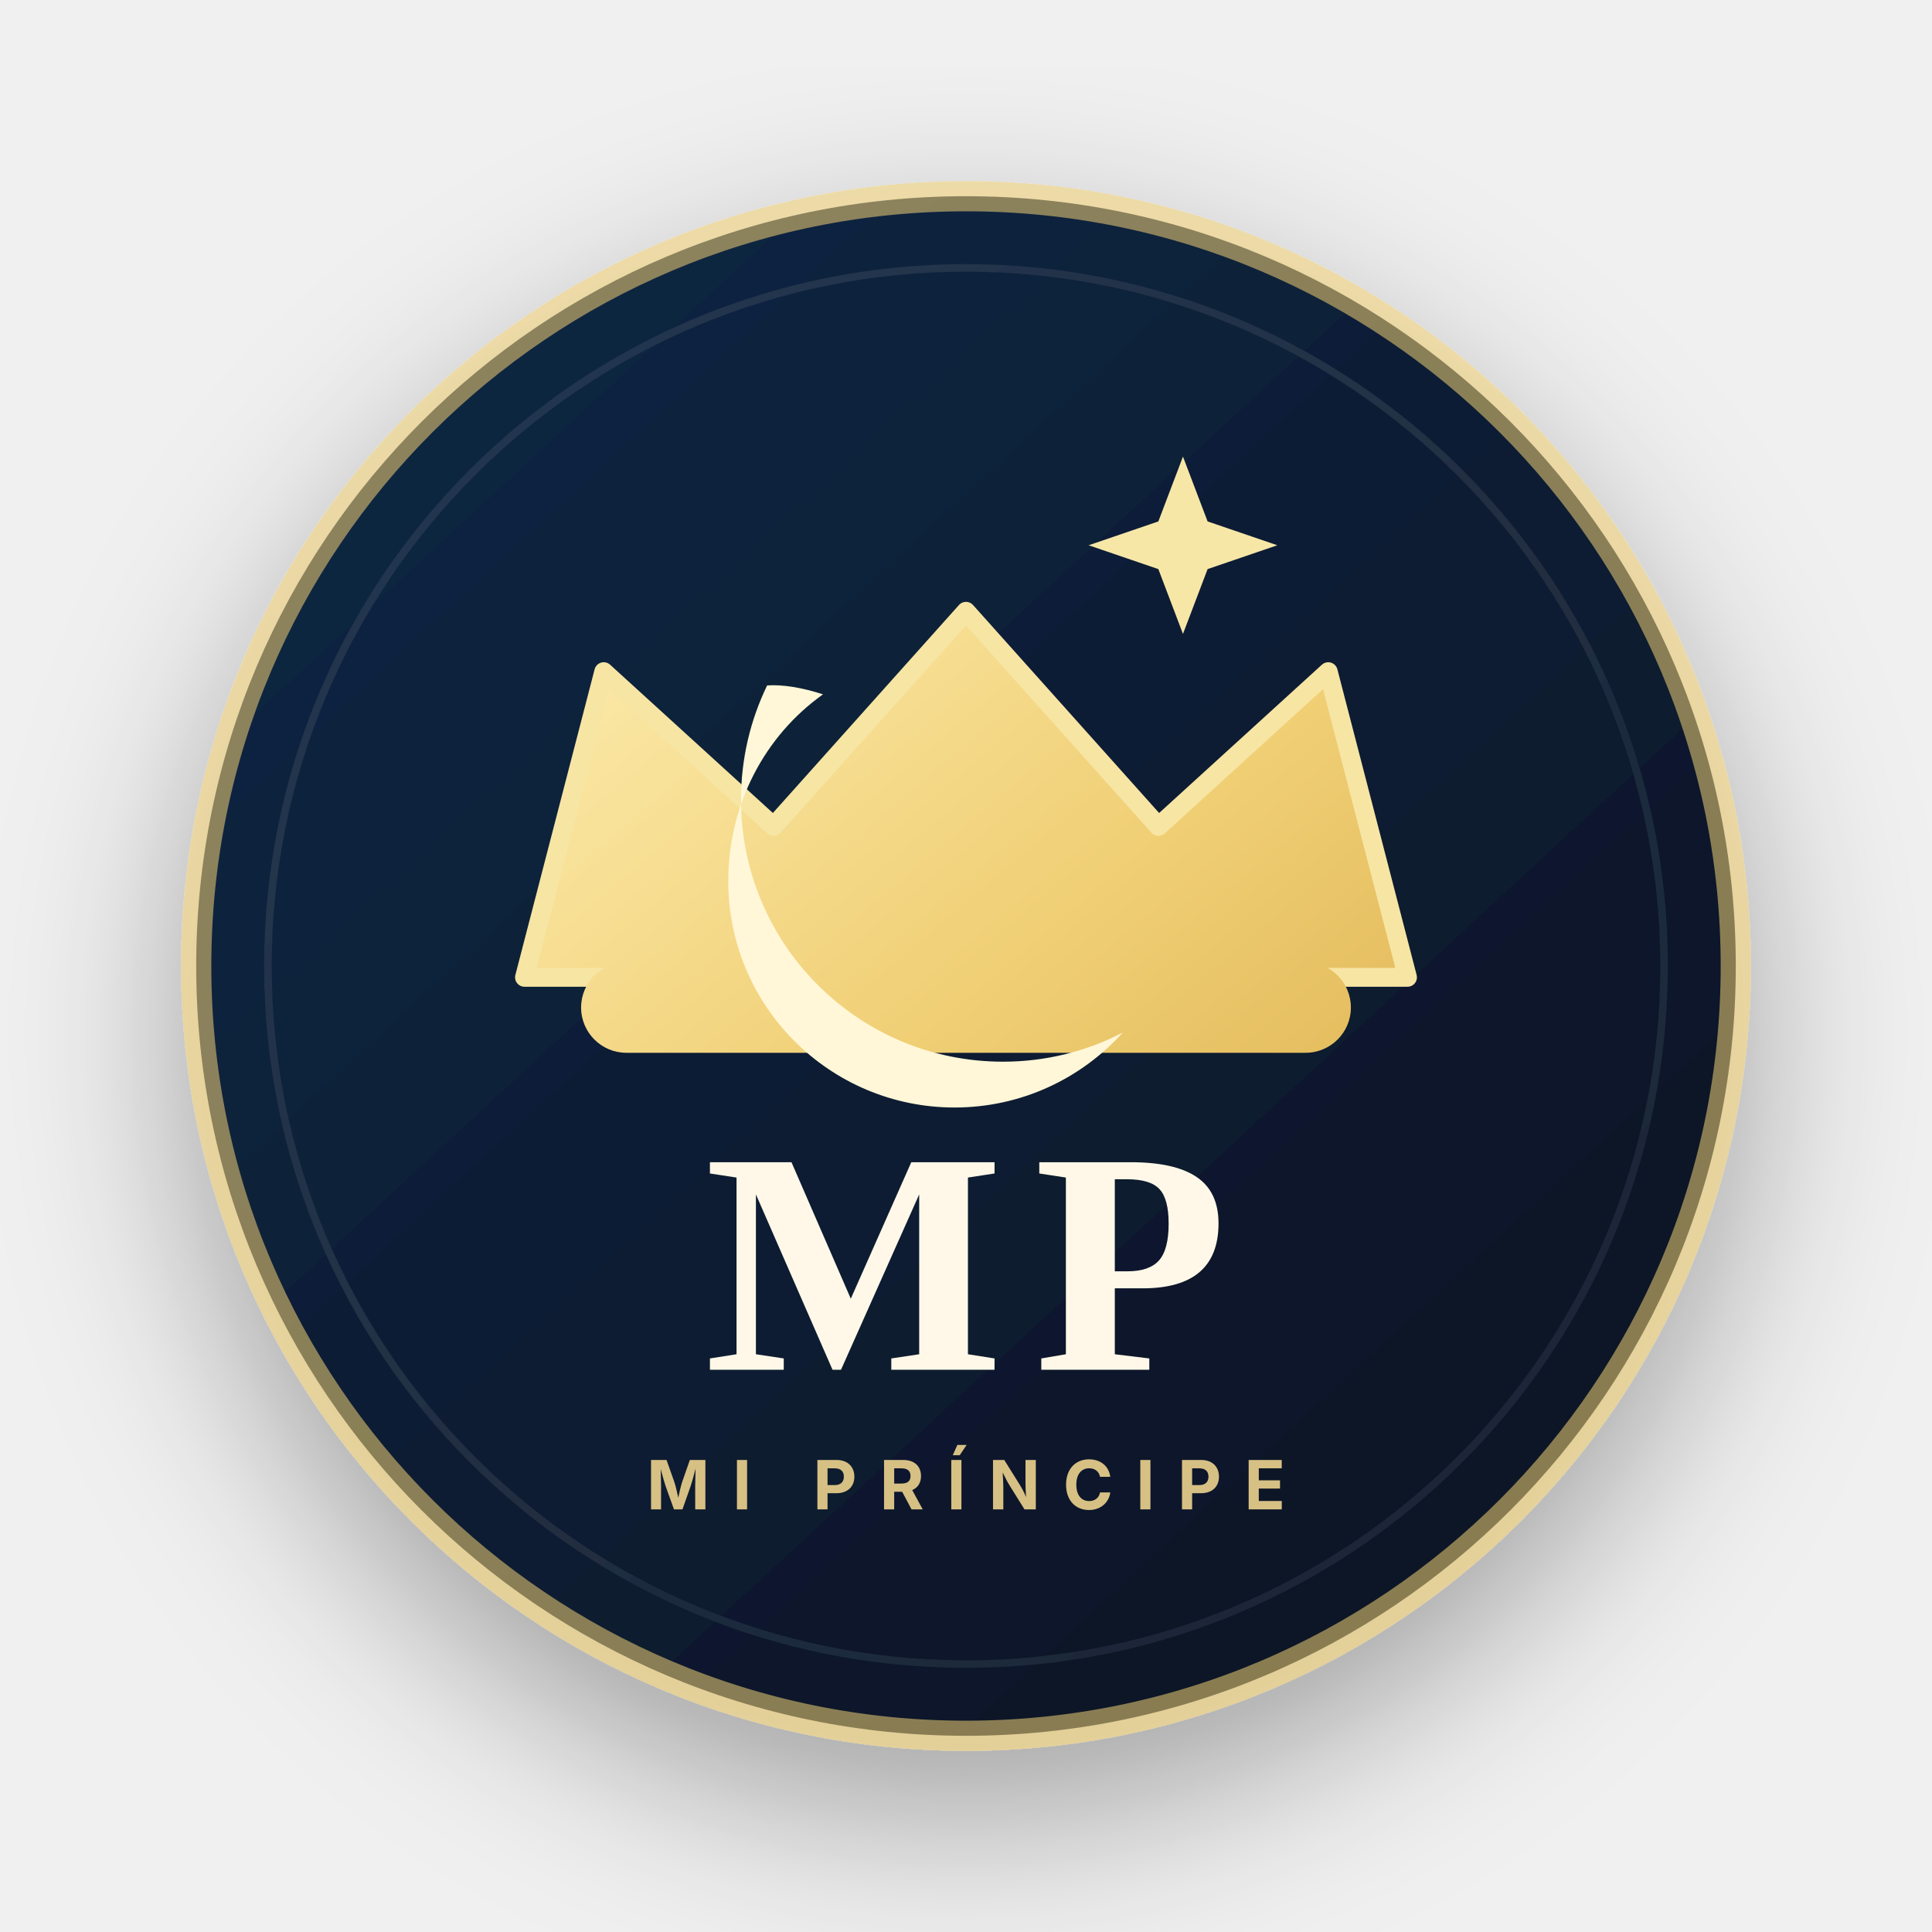
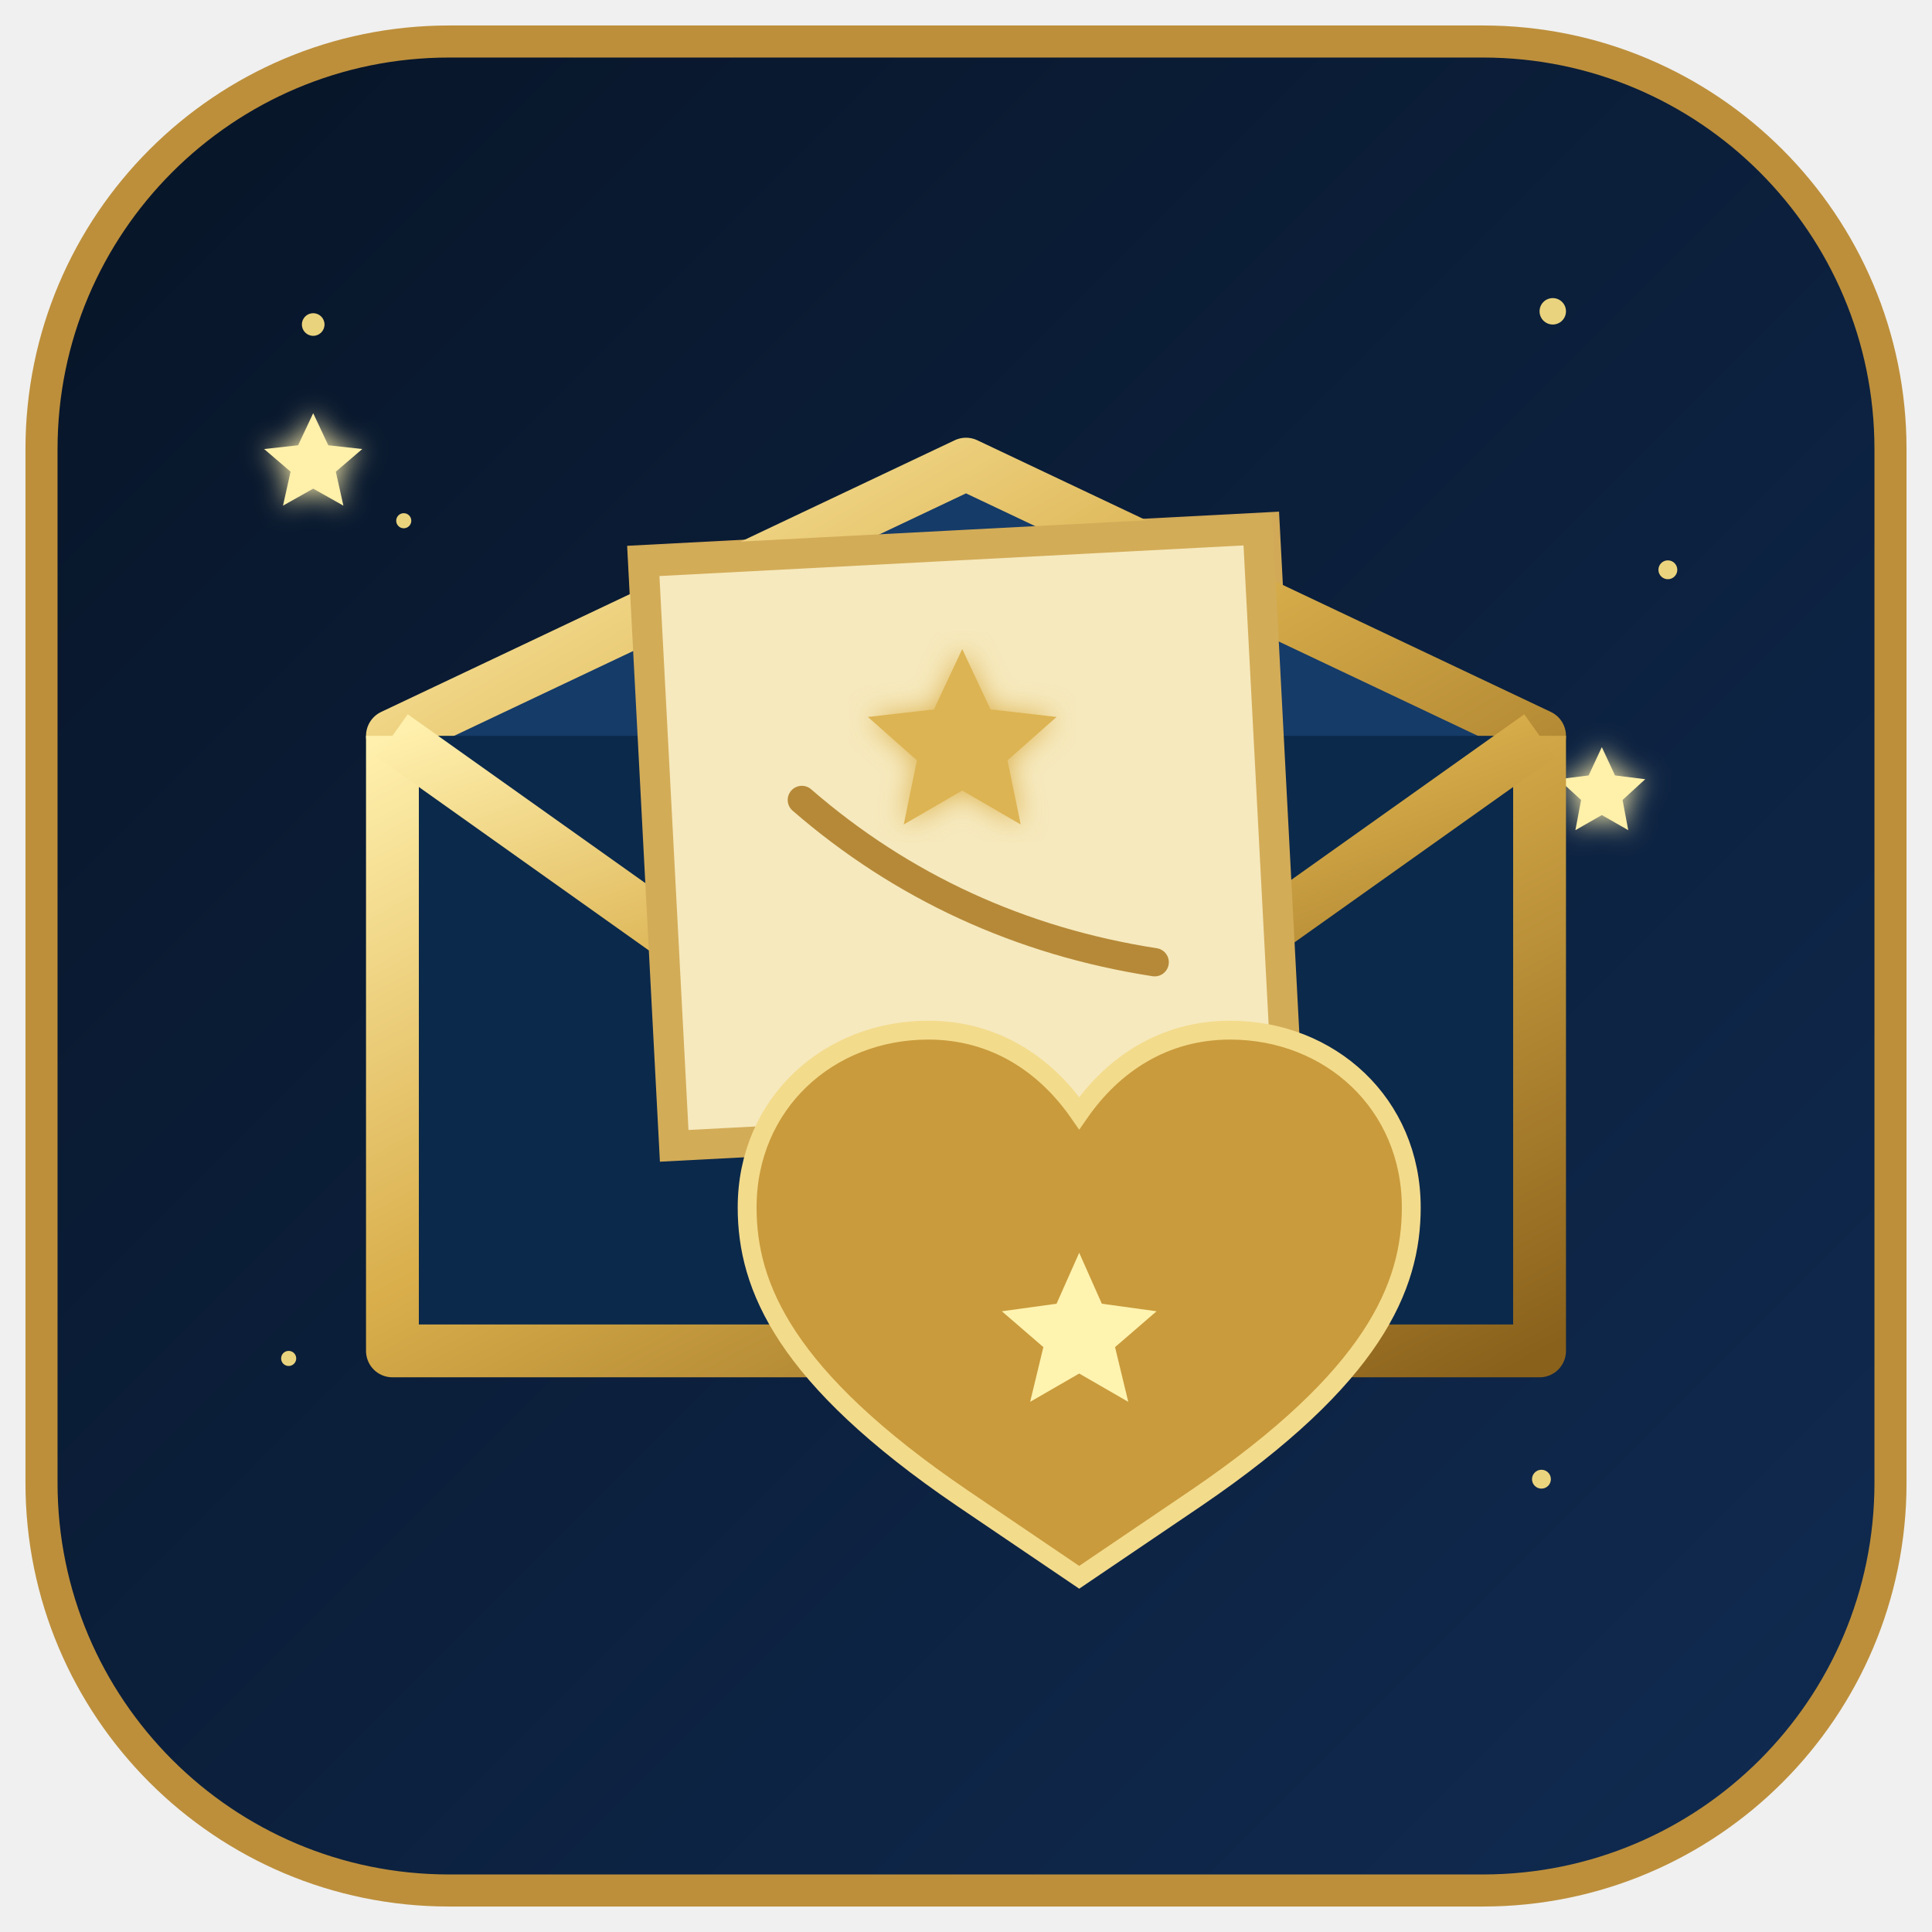
- <svg xmlns="http://www.w3.org/2000/svg" width="512" height="512" viewBox="0 0 512 512" fill="none">
+ <svg xmlns="http://www.w3.org/2000/svg" viewBox="0 0 1024 1024">
  <defs>
-     <linearGradient id="bg" x1="64" y1="48" x2="448" y2="464" gradientUnits="userSpaceOnUse">
-       <stop stop-color="#132947" />
-       <stop offset="1" stop-color="#08111F" />
+     <linearGradient id="bg" x1="0" y1="0" x2="1" y2="1">
+       <stop stop-color="#071426" />
+       <stop offset="1" stop-color="#102b52" />
    </linearGradient>
-     <linearGradient id="gold" x1="148" y1="120" x2="370" y2="382" gradientUnits="userSpaceOnUse">
-       <stop stop-color="#FFF1B8" />
-       <stop offset="0.52" stop-color="#F0CF75" />
-       <stop offset="1" stop-color="#D8AA47" />
+     <linearGradient id="gold" x1="0" y1="0" x2="1" y2="1">
+       <stop stop-color="#fff0ad" />
+       <stop offset=".45" stop-color="#d9ae4b" />
+       <stop offset="1" stop-color="#8a611b" />
    </linearGradient>
-     <filter id="shadow" x="0" y="0" width="512" height="512" filterUnits="userSpaceOnUse" color-interpolation-filters="sRGB">
-       <feDropShadow dx="0" dy="18" stdDeviation="25" flood-color="#000000" flood-opacity="0.34" />
+     <radialGradient id="shine">
+       <stop stop-color="#fff9c9" />
+       <stop offset="1" stop-color="#d6aa43" />
+     </radialGradient>
+     <filter id="glow">
+       <feGaussianBlur stdDeviation="7" result="blur" />
+       <feMerge>
+         <feMergeNode in="blur" />
+         <feMergeNode in="SourceGraphic" />
+       </feMerge>
    </filter>
  </defs>
-   <g filter="url(#shadow)">
-     <circle cx="256" cy="256" r="204" fill="url(#bg)" />
-     <circle cx="256" cy="256" r="204" stroke="#F0CF75" stroke-opacity="0.55" stroke-width="8" />
-     <circle cx="256" cy="256" r="185" stroke="white" stroke-opacity="0.08" stroke-width="2" />
+   <rect x="22" y="22" width="980" height="980" rx="216" fill="url(#bg)" stroke="#bd8f3b" stroke-width="17" />
+   <g fill="#f5dc81" opacity=".95">
+     <circle cx="166" cy="172" r="6" />
+     <circle cx="214" cy="276" r="4" />
+     <circle cx="823" cy="165" r="7" />
+     <circle cx="884" cy="302" r="5" />
+     <circle cx="817" cy="784" r="5" />
+     <circle cx="153" cy="720" r="4" />
  </g>
-   <path d="M160 178L205 219L256 162L307 219L352 178L373 259H139L160 178Z" fill="url(#gold)" stroke="#F7E5A4" stroke-width="5" stroke-linejoin="round" />
-   <rect x="154" y="255" width="204" height="24" rx="12" fill="url(#gold)" />
-   <path d="M218.105 184.012C202.742 194.908 193 213.08 193 233.527C193 266.638 219.862 293.5 252.973 293.5C270.662 293.5 286.56 285.832 297.539 273.644C288.04 278.571 277.249 281.359 265.806 281.359C227.462 281.359 196.375 250.271 196.375 211.927C196.375 201.072 198.863 190.798 203.301 181.646C207.398 181.367 212.508 182.198 218.105 184.012Z" fill="#FFF7D7" />
-   <path d="M313.5 121L320.026 138.184L338.5 144.5L320.026 150.816L313.5 168L306.974 150.816L288.5 144.5L306.974 138.184L313.5 121Z" fill="#F7E7A7" />
-   <text x="256" y="363" text-anchor="middle" fill="#FFF8E8" font-family="Georgia, 'Times New Roman', serif" font-size="84" font-weight="700" letter-spacing="8">MP</text>
-   <text x="256" y="400" text-anchor="middle" fill="#D7C084" font-family="Inter, Arial, sans-serif" font-size="18" font-weight="700" letter-spacing="6">MI PRÍNCIPE</text>
+   <g fill="#fff0aa" filter="url(#glow)">
+     <path d="M166 219l8 17 18 2-14 12 4 18-16-9-16 9 4-18-14-12 18-2z" />
+     <path d="M849 396l7 15 16 2-12 11 3 16-14-8-14 8 3-16-12-11 16-2z" />
+   </g>
+   <path d="M350 289h328v320H350z" fill="#f5e8bd" stroke="#d1a957" stroke-width="18" transform="rotate(-3 514 449)" />
+   <path d="M423 421c58 52 122 80 194 90" fill="none" stroke="#b48736" stroke-width="15" stroke-linecap="round" />
+   <path d="M512 337l17 36 39 5-29 26 8 38-35-20-35 20 8-38-29-26 39-5z" fill="url(#shine)" filter="url(#glow)" />
+   <g stroke="url(#gold)" stroke-width="28" stroke-linejoin="round">
+     <path d="M208 390 512 246l304 144-304 216z" fill="#153b68" />
+     <path d="M208 390v326h608V390" fill="#0b294b" />
+     <path d="M208 390 512 606 816 390" fill="none" />
+   </g>
+   <path d="M349 289h326v310H349z" fill="#f6e9bd" stroke="#d3ac58" stroke-width="16" transform="rotate(-3 512 444)" />
+   <path d="M425 424c53 46 116 75 187 86" fill="none" stroke="#b68938" stroke-width="15" stroke-linecap="round" />
+   <path d="M510 344l15 32 35 4-26 23 7 34-31-18-31 18 7-34-26-23 35-4z" fill="#ddb452" filter="url(#glow)" />
+   <g transform="translate(510 738)">
+     <path d="M0 56c-94-64-114-112-114-154 0-55 43-94 96-94 35 0 62 18 80 44 18-26 45-44 80-44 53 0 96 39 96 94 0 42-20 90-114 154L62 98z" fill="#c99b3c" stroke="#f3db8c" stroke-width="10" />
+     <path d="M62-74l12 27 29 4-22 19 7 29-26-15-26 15 7-29-22-19 29-4z" fill="#fff3b0" />
+   </g>
</svg>
